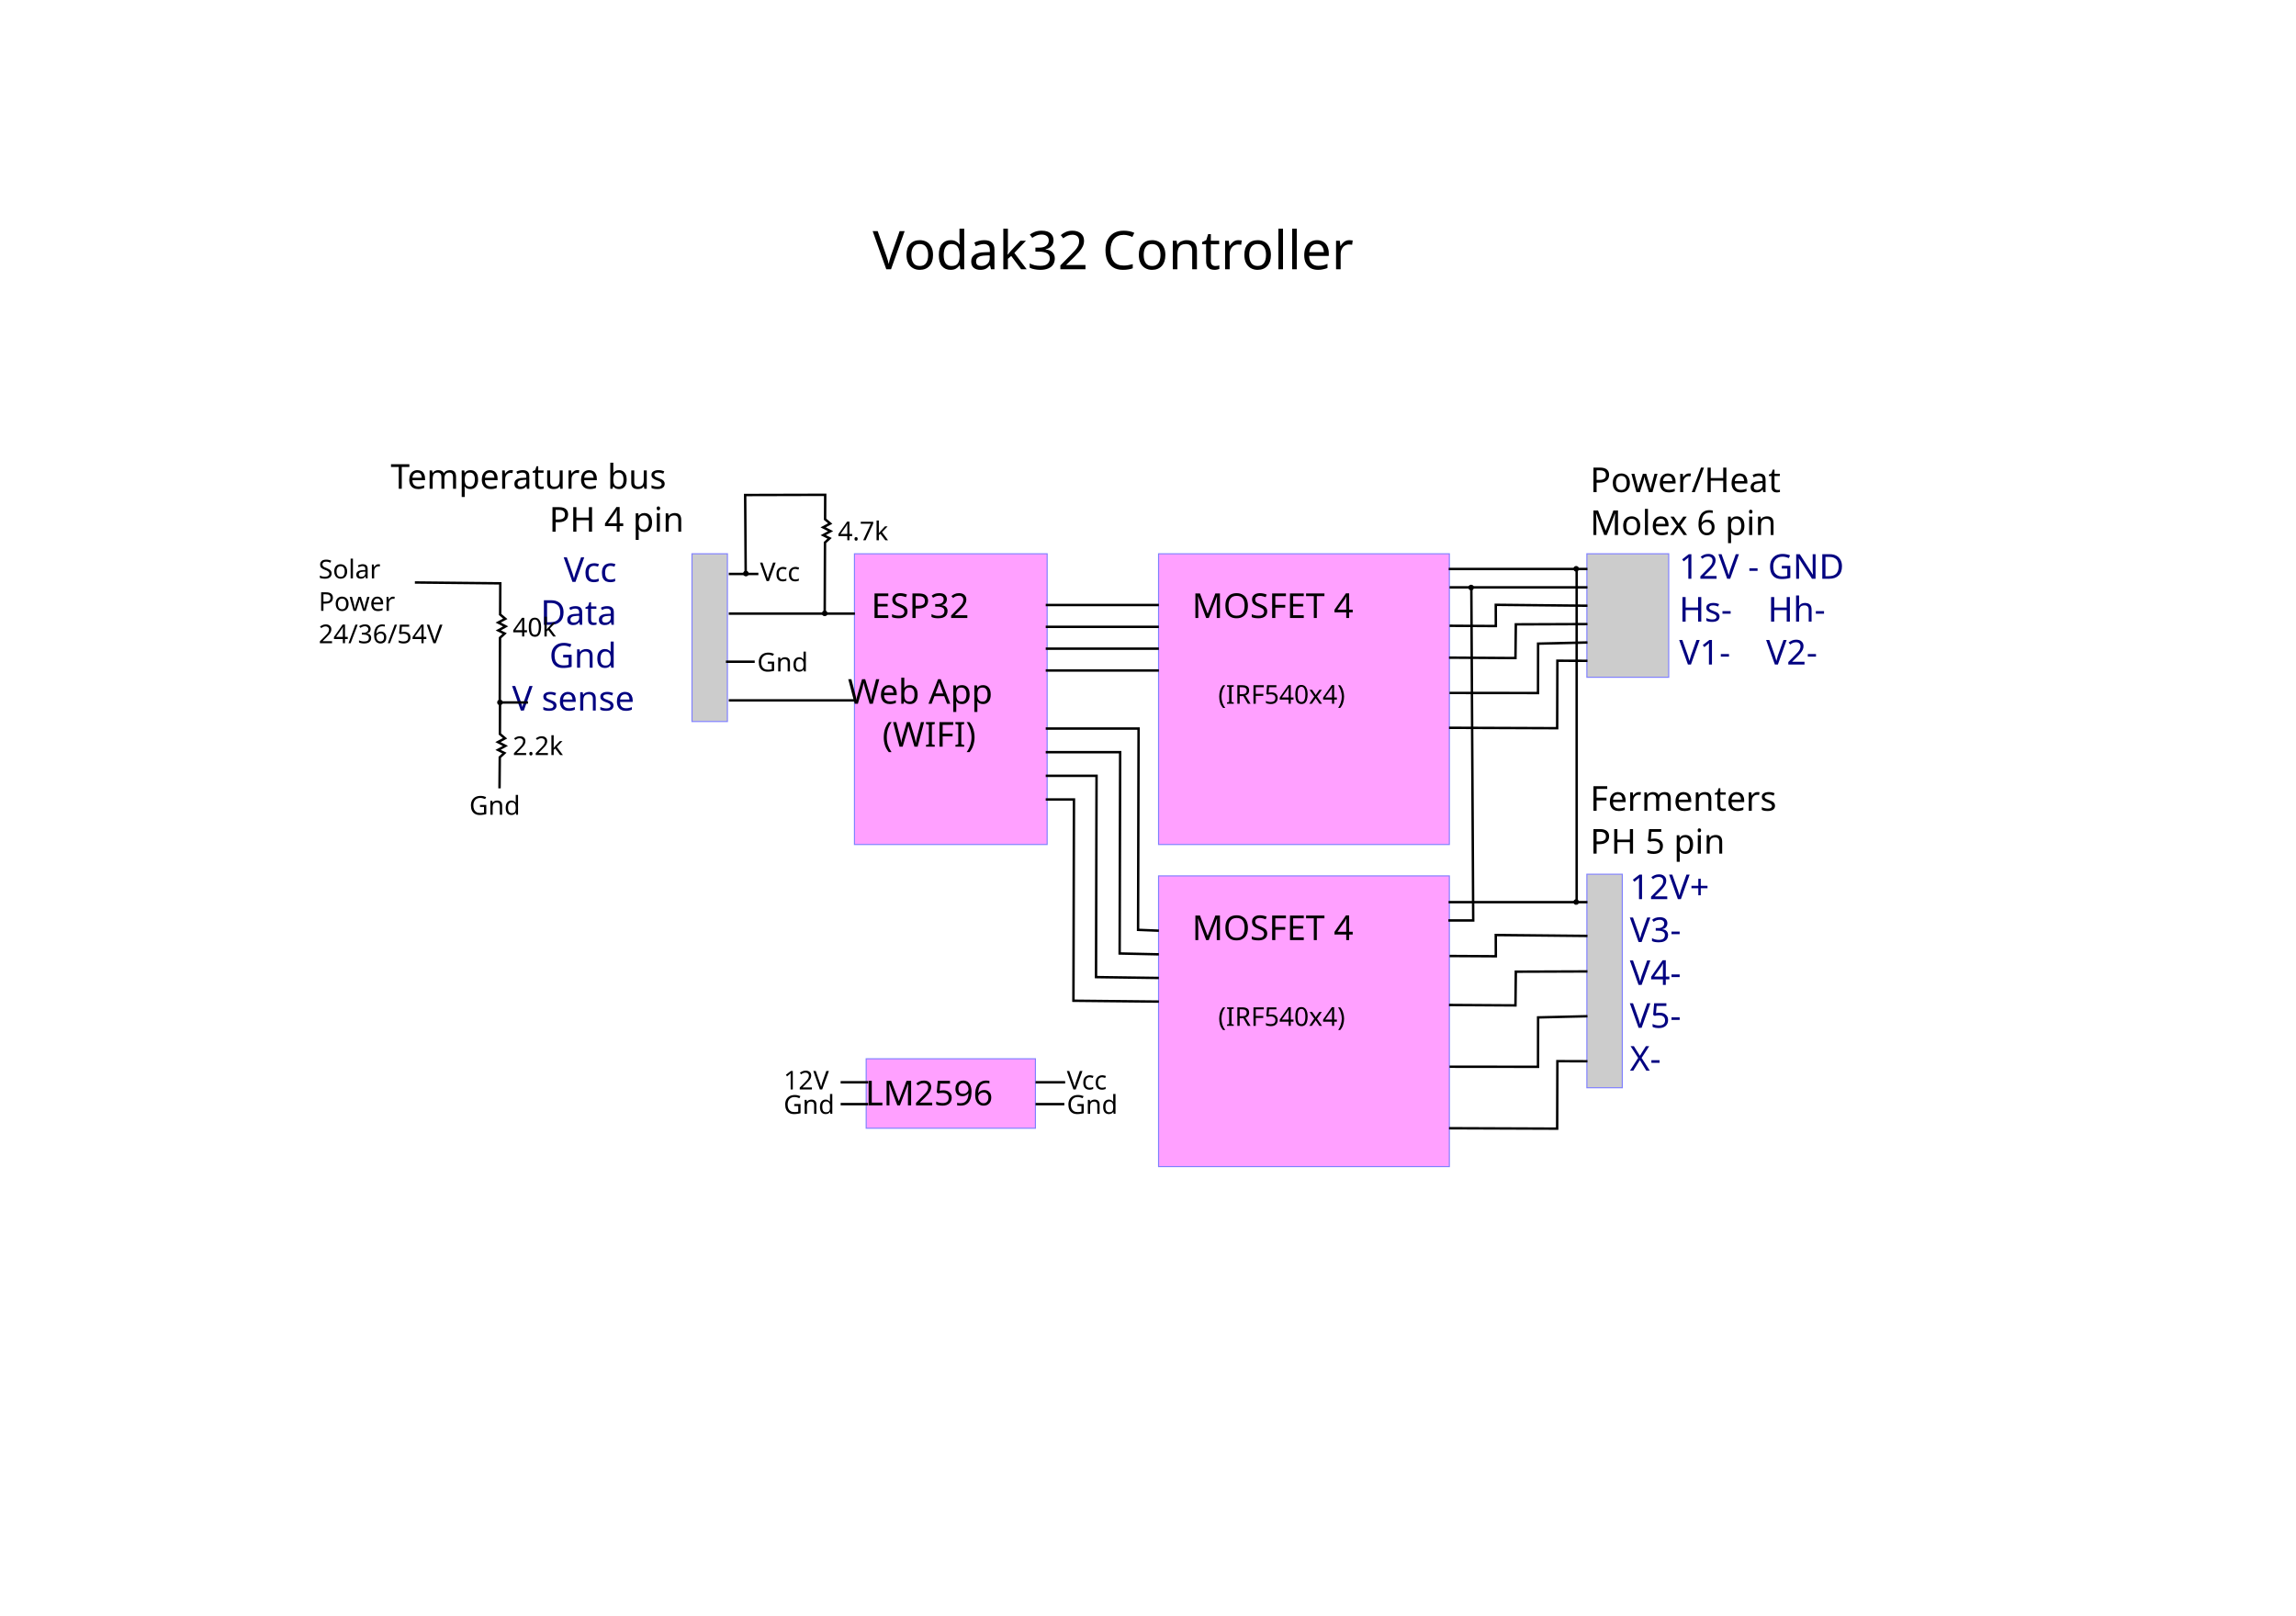
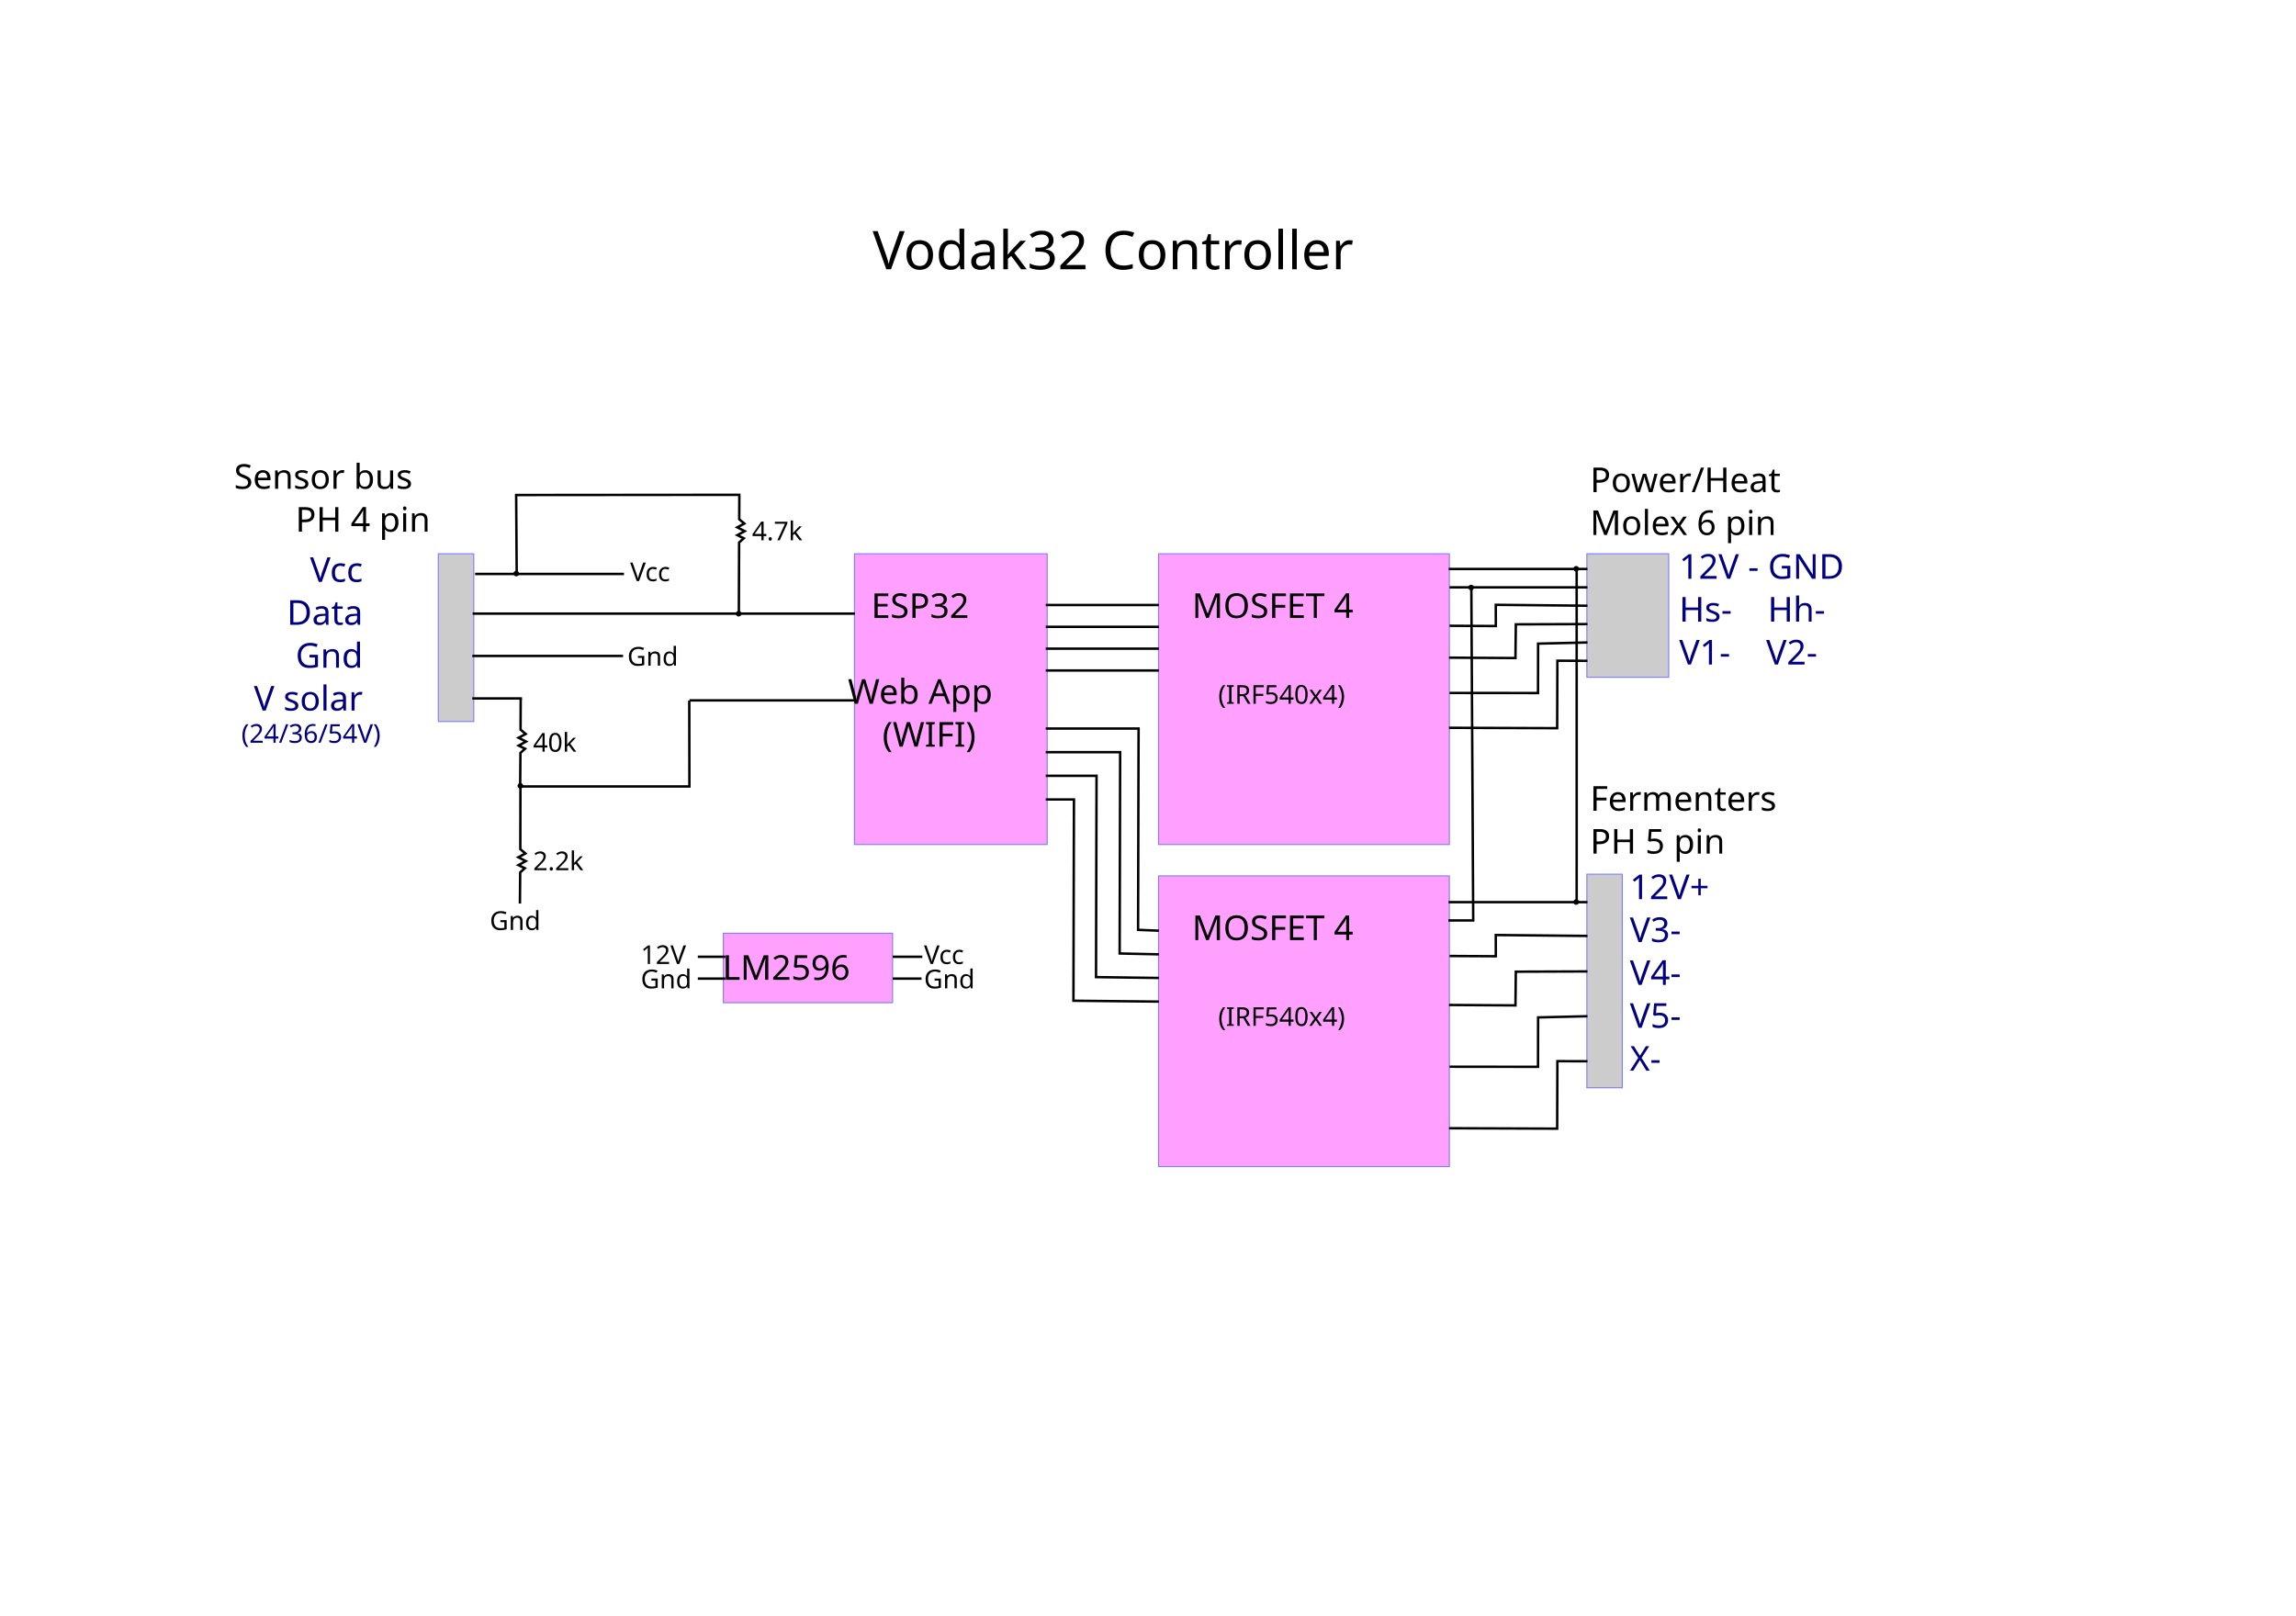
<svg xmlns="http://www.w3.org/2000/svg" width="250mm" height="176mm" viewBox="0 0 250 176" version="1.1" id="svg1">
  <defs id="defs1" />
  <g id="layer1">
    <text xml:space="preserve" style="font-size:5.813px;line-height:1.25;font-family:sans-serif;letter-spacing:0px;word-spacing:0px;stroke-width:0.311" x="124.977" y="29.327" id="text29">
      <tspan id="tspan29" style="font-size:5.813px;text-align:center;text-anchor:middle;stroke-width:0.311" x="124.977" y="29.327">Vodak32 Controller</tspan>
    </text>
    <rect style="font-variation-settings:normal;opacity:0.5;vector-effect:none;fill:#ff42ff;fill-opacity:1;stroke:#0000ff;stroke-width:0.118;stroke-linecap:butt;stroke-linejoin:miter;stroke-miterlimit:4;stroke-dasharray:none;stroke-dashoffset:0;stroke-opacity:1;-inkscape-stroke:none" id="rect72" width="20.98" height="31.661" x="93.039" y="60.314" />
    <text xml:space="preserve" style="font-size:3.737px;line-height:1.25;font-family:sans-serif;letter-spacing:0px;word-spacing:0px;stroke-width:0.311" x="103.599" y="67.305" id="text73">
      <tspan style="font-size:3.737px;text-align:center;text-anchor:middle;stroke-width:0.311" x="103.599" y="67.305" id="tspan74">ESP32</tspan>
      <tspan style="font-size:3.737px;text-align:center;text-anchor:middle;stroke-width:0.311" x="103.599" y="71.976" id="tspan161" />
      <tspan style="font-size:3.737px;text-align:center;text-anchor:middle;stroke-width:0.311" x="103.599" y="76.647" id="tspan162">Web App</tspan>
      <tspan style="font-size:3.737px;text-align:center;text-anchor:middle;stroke-width:0.311" x="103.599" y="81.318" id="tspan163">(WIFI)</tspan>
    </text>
-     <rect style="font-variation-settings:normal;opacity:0.5;vector-effect:none;fill:#ff42ff;fill-opacity:1;stroke:#0000ff;stroke-width:0.118;stroke-linecap:butt;stroke-linejoin:miter;stroke-miterlimit:4;stroke-dasharray:none;stroke-dashoffset:0;stroke-opacity:1;-inkscape-stroke:none;stop-color:#000000" id="rect88" width="18.426" height="7.562" x="94.316" y="115.313" />
+     <rect style="font-variation-settings:normal;opacity:0.5;vector-effect:none;fill:#ff42ff;fill-opacity:1;stroke:#0000ff;stroke-width:0.118;stroke-linecap:butt;stroke-linejoin:miter;stroke-miterlimit:4;stroke-dasharray:none;stroke-dashoffset:0;stroke-opacity:1;-inkscape-stroke:none;stop-color:#000000" id="rect88" width="18.426" height="7.562" x="78.763" y="101.643" />
    <text xml:space="preserve" style="font-size:3.737px;line-height:1.25;font-family:sans-serif;text-align:start;letter-spacing:0px;word-spacing:0px;text-anchor:start;stroke-width:0.311" x="173.143" y="53.595" id="text89">
      <tspan style="font-size:3.737px;text-align:start;text-anchor:start;stroke-width:0.311" x="173.143" y="53.595" id="tspan89">Power/Heat</tspan>
      <tspan style="font-size:3.737px;text-align:start;text-anchor:start;stroke-width:0.311" x="173.143" y="58.266" id="tspan113">Molex 6 pin</tspan>
    </text>
    <rect style="font-variation-settings:normal;opacity:0.5;vector-effect:none;fill:#ff42ff;fill-opacity:1;stroke:#0000ff;stroke-width:0.117;stroke-linecap:butt;stroke-linejoin:miter;stroke-miterlimit:4;stroke-dasharray:none;stroke-dashoffset:0;stroke-opacity:1;-inkscape-stroke:none" id="rect91" width="31.662" height="31.662" x="126.151" y="60.314" />
    <text xml:space="preserve" style="font-size:3.737px;line-height:1.25;font-family:sans-serif;letter-spacing:0px;word-spacing:0px;stroke-width:0.311" x="141.986" y="67.305" id="text91">
      <tspan style="font-size:3.737px;text-align:center;text-anchor:middle;stroke-width:0.311" x="141.986" y="67.305" id="tspan91">MOSFET 4</tspan>
      <tspan style="font-size:3.737px;text-align:center;text-anchor:middle;stroke-width:0.311" x="141.986" y="71.976" id="tspan157" />
      <tspan style="font-size:2.822px;text-align:center;text-anchor:middle;stroke-width:0.311" x="141.986" y="76.647" id="tspan158">(IRF540x4)</tspan>
    </text>
    <rect style="font-variation-settings:normal;opacity:0.5;vector-effect:none;fill:#ff42ff;fill-opacity:1;stroke:#0000ff;stroke-width:0.117;stroke-linecap:butt;stroke-linejoin:miter;stroke-miterlimit:4;stroke-dasharray:none;stroke-dashoffset:0;stroke-opacity:1;-inkscape-stroke:none" id="rect92" width="31.662" height="31.662" x="126.151" y="95.393" />
    <text xml:space="preserve" style="font-size:3.737px;line-height:1.25;font-family:sans-serif;letter-spacing:0px;word-spacing:0px;stroke-width:0.311" x="141.986" y="102.384" id="text92">
      <tspan style="font-size:3.737px;text-align:center;text-anchor:middle;stroke-width:0.311" x="141.986" y="102.384" id="tspan92">MOSFET 4</tspan>
      <tspan style="font-size:3.737px;text-align:center;text-anchor:middle;stroke-width:0.311" x="141.986" y="107.056" id="tspan159" />
      <tspan style="font-size:2.822px;text-align:center;text-anchor:middle;stroke-width:0.311" x="141.986" y="111.727" id="tspan160">(IRF540x4)</tspan>
    </text>
-     <text xml:space="preserve" style="font-size:3.737px;line-height:1.25;font-family:sans-serif;letter-spacing:0px;word-spacing:0px;stroke-width:0.311" x="103.599" y="120.384" id="text93">
-       <tspan style="font-size:3.737px;text-align:center;text-anchor:middle;stroke-width:0.311" x="103.599" y="120.384" id="tspan93">LM2596</tspan>
+     <text xml:space="preserve" style="font-size:3.737px;line-height:1.25;font-family:sans-serif;letter-spacing:0px;word-spacing:0px;stroke-width:0.311" x="88.046" y="106.714" id="text93">
+       <tspan style="font-size:3.737px;text-align:center;text-anchor:middle;stroke-width:0.311" x="88.046" y="106.714" id="tspan93">LM2596</tspan>
    </text>
-     <rect style="font-variation-settings:normal;opacity:0.5;vector-effect:none;fill:#999999;fill-opacity:1;stroke:#0000ff;stroke-width:0.118;stroke-linecap:butt;stroke-linejoin:miter;stroke-miterlimit:4;stroke-dasharray:none;stroke-dashoffset:0;stroke-opacity:1;-inkscape-stroke:none;stop-color:#000000" id="rect93" width="18.267" height="3.857" x="-78.581" y="75.347" transform="rotate(-90)" />
+     <rect style="font-variation-settings:normal;opacity:0.5;vector-effect:none;fill:#999999;fill-opacity:1;stroke:#0000ff;stroke-width:0.118;stroke-linecap:butt;stroke-linejoin:miter;stroke-miterlimit:4;stroke-dasharray:none;stroke-dashoffset:0;stroke-opacity:1;-inkscape-stroke:none;stop-color:#000000" id="rect93" width="18.267" height="3.857" x="-78.581" y="47.726" transform="rotate(-90)" />
    <rect style="font-variation-settings:normal;opacity:0.5;vector-effect:none;fill:#999999;fill-opacity:1;stroke:#0000ff;stroke-width:0.118;stroke-linecap:butt;stroke-linejoin:miter;stroke-miterlimit:4;stroke-dasharray:none;stroke-dashoffset:0;stroke-opacity:1;-inkscape-stroke:none;stop-color:#000000" id="rect94" width="13.444" height="8.909" x="-73.758" y="172.787" transform="rotate(-90)" />
    <rect style="font-variation-settings:normal;opacity:0.5;vector-effect:none;fill:#999999;fill-opacity:1;stroke:#0000ff;stroke-width:0.118;stroke-linecap:butt;stroke-linejoin:miter;stroke-miterlimit:4;stroke-dasharray:none;stroke-dashoffset:0;stroke-opacity:1;-inkscape-stroke:none;stop-color:#000000" id="rect95" width="23.255" height="3.857" x="-118.465" y="172.787" transform="rotate(-90)" />
    <text xml:space="preserve" style="font-size:3.737px;line-height:1.25;font-family:sans-serif;text-align:start;letter-spacing:0px;word-spacing:0px;text-anchor:start;stroke-width:0.311" x="173.143" y="88.296" id="text95">
      <tspan style="font-size:3.737px;text-align:start;text-anchor:start;stroke-width:0.311" x="173.143" y="88.296" id="tspan95">Fermenters</tspan>
      <tspan style="font-size:3.737px;text-align:start;text-anchor:start;stroke-width:0.311" x="173.143" y="92.968" id="tspan114">PH 5 pin</tspan>
    </text>
-     <text xml:space="preserve" style="font-size:3.737px;line-height:1.25;font-family:sans-serif;text-align:end;letter-spacing:0px;word-spacing:0px;text-anchor:end;stroke-width:0.311" x="79.339" y="53.235" id="text96">
-       <tspan style="font-size:3.737px;text-align:end;text-anchor:end;stroke-width:0.311" x="79.339" y="53.235" id="tspan96">Temperature bus</tspan>
-       <tspan style="font-size:3.737px;text-align:end;text-anchor:end;stroke-width:0.311" x="79.339" y="57.906" id="tspan98">PH 4 pin</tspan>
+     <text xml:space="preserve" style="font-size:3.737px;line-height:1.25;font-family:sans-serif;text-align:end;letter-spacing:0px;word-spacing:0px;text-anchor:end;stroke-width:0.311" x="51.718" y="53.235" id="text96">
+       <tspan style="font-size:3.737px;text-align:end;text-anchor:end;stroke-width:0.311" x="51.718" y="53.235" id="tspan96">Sensor bus</tspan>
+       <tspan style="font-size:3.737px;text-align:end;text-anchor:end;stroke-width:0.311" x="51.718" y="57.906" id="tspan98">PH 4 pin</tspan>
    </text>
-     <text xml:space="preserve" style="font-size:3.737px;line-height:1.25;font-family:sans-serif;text-align:end;letter-spacing:0px;word-spacing:0px;text-anchor:end;fill:#000080;stroke-width:0.311" x="73.935" y="63.374" id="text97">
-       <tspan style="font-size:3.737px;text-align:end;text-anchor:end;fill:#000080;stroke-width:0.311" x="73.935" y="63.374" id="tspan97">Vcc</tspan>
-       <tspan style="font-size:3.737px;text-align:end;text-anchor:end;fill:#000080;stroke-width:0.311" x="73.935" y="68.045" id="tspan99">Data</tspan>
-       <tspan style="font-size:3.737px;text-align:end;text-anchor:end;fill:#000080;stroke-width:0.311" x="73.935" y="72.716" id="tspan100">Gnd</tspan>
-       <tspan style="font-size:3.737px;text-align:end;text-anchor:end;fill:#000080;stroke-width:0.311" x="73.935" y="77.387" id="tspan101">V sense</tspan>
+     <text xml:space="preserve" style="font-size:3.737px;line-height:0;font-family:sans-serif;text-align:end;letter-spacing:0px;word-spacing:0px;text-anchor:end;fill:#000080;stroke-width:0.311" x="46.314" y="63.374" id="text97">
+       <tspan style="font-size:3.737px;line-height:1.25;text-align:end;text-anchor:end;fill:#000080;stroke-width:0.311" x="46.314" y="63.374" id="tspan97">Vcc</tspan>
+       <tspan style="font-size:3.737px;line-height:1.25;text-align:end;text-anchor:end;fill:#000080;stroke-width:0.311" x="46.314" y="68.045" id="tspan99">Data</tspan>
+       <tspan style="font-size:3.737px;line-height:1.25;text-align:end;text-anchor:end;fill:#000080;stroke-width:0.311" x="46.314" y="72.716" id="tspan100">Gnd</tspan>
+       <tspan style="font-size:3.737px;line-height:1.25;text-align:end;text-anchor:end;fill:#000080;stroke-width:0.311" x="46.314" y="77.387" id="tspan101">V solar</tspan>
+       <tspan style="font-size:2.822px;line-height:1;text-align:end;text-anchor:end;fill:#000080;stroke-width:0.311" x="46.314" y="80.896" id="tspan4">(24/36/54V)</tspan>
    </text>
    <text xml:space="preserve" style="font-size:3.737px;line-height:1.25;font-family:sans-serif;text-align:start;letter-spacing:0px;word-spacing:0px;text-anchor:start;fill:#000080;stroke-width:0.311" x="177.463" y="97.925" id="text102">
      <tspan style="font-size:3.737px;text-align:start;text-anchor:start;fill:#000080;stroke-width:0.311" x="177.463" y="97.925" id="tspan102">12V+</tspan>
      <tspan style="font-size:3.737px;text-align:start;text-anchor:start;fill:#000080;stroke-width:0.311" x="177.463" y="102.596" id="tspan103">V3-</tspan>
      <tspan style="font-size:3.737px;text-align:start;text-anchor:start;fill:#000080;stroke-width:0.311" x="177.463" y="107.267" id="tspan104">V4-</tspan>
      <tspan style="font-size:3.737px;text-align:start;text-anchor:start;fill:#000080;stroke-width:0.311" x="177.463" y="111.938" id="tspan105">V5-</tspan>
      <tspan style="font-size:3.737px;text-align:start;text-anchor:start;fill:#000080;stroke-width:0.311" x="177.463" y="116.609" id="tspan106">X-</tspan>
    </text>
    <text xml:space="preserve" style="font-size:3.737px;line-height:1.25;font-family:sans-serif;text-align:start;letter-spacing:0px;word-spacing:0px;text-anchor:start;fill:#000080;stroke-width:0.311" x="182.835" y="63.029" id="text111">
      <tspan style="font-size:3.737px;text-align:start;text-anchor:start;fill:#000080;stroke-width:0.311" x="182.835" y="63.029" id="tspan107">12V - GND</tspan>
      <tspan style="font-size:3.737px;text-align:start;text-anchor:start;fill:#000080;stroke-width:0.311" x="182.835" y="67.7" id="tspan108">Hs-    Hh-</tspan>
      <tspan style="font-size:3.737px;text-align:start;text-anchor:start;fill:#000080;stroke-width:0.311" x="182.835" y="72.371" id="tspan109">V1-    V2-</tspan>
      <tspan style="font-size:3.737px;text-align:start;text-anchor:start;fill:#000080;stroke-width:0.311" x="182.835" y="77.042" id="tspan111" />
    </text>
    <path style="fill:none;stroke:#000000;stroke-width:0.265px;stroke-linecap:butt;stroke-linejoin:miter;stroke-opacity:1" d="m 113.865,65.892 h 12.315" id="path114" />
    <path style="fill:none;stroke:#000000;stroke-width:0.265px;stroke-linecap:butt;stroke-linejoin:miter;stroke-opacity:1" d="m 113.865,68.269 h 12.315" id="path115" />
    <path style="fill:none;stroke:#000000;stroke-width:0.265px;stroke-linecap:butt;stroke-linejoin:miter;stroke-opacity:1" d="m 113.865,70.646 h 12.315" id="path116" />
    <path style="fill:none;stroke:#000000;stroke-width:0.265px;stroke-linecap:butt;stroke-linejoin:miter;stroke-opacity:1" d="m 113.865,73.024 h 12.315" id="path117" />
    <path style="fill:none;stroke:#000000;stroke-width:0.265px;stroke-linecap:butt;stroke-linejoin:miter;stroke-opacity:1" d="m 113.865,79.348 h 10.11 l -0.056,21.922 2.261,0.093" id="path118" />
    <path style="fill:none;stroke:#000000;stroke-width:0.265px;stroke-linecap:butt;stroke-linejoin:miter;stroke-opacity:1" d="m 113.865,81.922 h 8.104 l -0.056,21.922 4.267,0.093" id="path121" />
    <path style="fill:none;stroke:#000000;stroke-width:0.265px;stroke-linecap:butt;stroke-linejoin:miter;stroke-opacity:1" d="m 113.865,84.495 h 5.532 l -0.056,21.922 6.839,0.093" id="path122" />
    <path style="fill:none;stroke:#000000;stroke-width:0.265px;stroke-linecap:butt;stroke-linejoin:miter;stroke-opacity:1" d="m 113.865,87.069 h 3.072 l -0.056,21.922 9.299,0.093" id="path123" />
-     <path style="fill:none;stroke:#000000;stroke-width:0.265px;stroke-linecap:butt;stroke-linejoin:miter;stroke-opacity:1" d="m 91.533,117.873 h 2.997" id="path124" />
-     <path style="fill:none;stroke:#000000;stroke-width:0.265px;stroke-linecap:butt;stroke-linejoin:miter;stroke-opacity:1" d="m 91.533,120.251 h 2.997" id="path125" />
-     <path style="fill:none;stroke:#000000;stroke-width:0.265px;stroke-linecap:butt;stroke-linejoin:miter;stroke-opacity:1" d="m 112.758,117.873 h 3.222" id="path126" />
-     <path style="fill:none;stroke:#000000;stroke-width:0.265px;stroke-linecap:butt;stroke-linejoin:miter;stroke-opacity:1" d="m 112.758,120.251 h 3.134" id="path127" />
+     <path style="fill:none;stroke:#000000;stroke-width:0.265px;stroke-linecap:butt;stroke-linejoin:miter;stroke-opacity:1" d="m 75.981,104.203 h 2.997" id="path124" />
+     <path style="fill:none;stroke:#000000;stroke-width:0.265px;stroke-linecap:butt;stroke-linejoin:miter;stroke-opacity:1" d="m 75.981,106.581 h 2.997" id="path125" />
+     <path style="fill:none;stroke:#000000;stroke-width:0.265px;stroke-linecap:butt;stroke-linejoin:miter;stroke-opacity:1" d="m 97.206,104.203 h 3.222" id="path126" />
+     <path style="fill:none;stroke:#000000;stroke-width:0.265px;stroke-linecap:butt;stroke-linejoin:miter;stroke-opacity:1" d="M 97.206,106.581 H 100.34" id="path127" />
    <path style="fill:none;stroke:#000000;stroke-width:0.265px;stroke-linecap:butt;stroke-linejoin:miter;stroke-opacity:1" d="m 157.731,98.254 h 15.116" id="path128" />
    <path style="fill:none;stroke:#000000;stroke-width:0.265px;stroke-linecap:butt;stroke-linejoin:miter;stroke-opacity:1" d="m 157.745,61.969 h 15.102" id="path134" />
    <path style="fill:none;stroke:#000000;stroke-width:0.265px;stroke-linecap:butt;stroke-linejoin:miter;stroke-opacity:1" d="m 157.835,63.969 h 15.012" id="path135" />
    <path style="fill:none;stroke:#000000;stroke-width:0.265px;stroke-linecap:butt;stroke-linejoin:miter;stroke-opacity:1" d="m 157.836,68.154 5.038,0.029 -0.006,-2.312 9.98,0.099" id="path136" />
    <path style="fill:none;stroke:#000000;stroke-width:0.265px;stroke-linecap:butt;stroke-linejoin:miter;stroke-opacity:1" d="m 157.777,71.624 7.233,0.046 0.041,-3.672 7.796,-0.028" id="path137" />
    <path style="fill:none;stroke:#000000;stroke-width:0.265px;stroke-linecap:butt;stroke-linejoin:miter;stroke-opacity:1" d="m 157.833,75.469 9.634,0.01 0.009,-5.38 5.372,-0.129" id="path138" />
    <path style="fill:none;stroke:#000000;stroke-width:0.265px;stroke-linecap:butt;stroke-linejoin:miter;stroke-opacity:1" d="m 157.778,79.264 11.774,0.044 0.025,-7.348 3.27,0.011" id="path139" />
    <path style="fill:none;stroke:#000000;stroke-width:0.265px;stroke-linecap:butt;stroke-linejoin:miter;stroke-opacity:1" d="m 157.836,104.118 5.038,0.029 -0.006,-2.312 9.98,0.099" id="path140" />
    <path style="fill:none;stroke:#000000;stroke-width:0.265px;stroke-linecap:butt;stroke-linejoin:miter;stroke-opacity:1" d="m 157.777,109.453 7.233,0.046 0.041,-3.672 7.796,-0.028" id="path141" />
    <path style="fill:none;stroke:#000000;stroke-width:0.265px;stroke-linecap:butt;stroke-linejoin:miter;stroke-opacity:1" d="m 157.833,116.177 9.634,0.01 0.009,-5.38 5.372,-0.129" id="path142" />
    <path style="fill:none;stroke:#000000;stroke-width:0.265px;stroke-linecap:butt;stroke-linejoin:miter;stroke-opacity:1" d="m 157.778,122.877 11.774,0.044 0.025,-7.348 3.27,0.011" id="path143" />
    <path style="fill:none;stroke:#000000;stroke-width:0.265px;stroke-linecap:butt;stroke-linejoin:miter;stroke-opacity:1" d="M 171.675,61.91 V 98.343" id="path144" />
    <path style="fill:none;stroke:#000000;stroke-width:0.265px;stroke-linecap:butt;stroke-linejoin:miter;stroke-opacity:1" d="m 160.208,64.096 0.203,36.151 h -2.706" id="path145" />
    <path style="font-variation-settings:normal;opacity:1;vector-effect:none;fill:#000000;fill-opacity:1;stroke:none;stroke-width:0.118;stroke-linecap:butt;stroke-linejoin:miter;stroke-miterlimit:4;stroke-dasharray:none;stroke-dashoffset:0;stroke-opacity:1;-inkscape-stroke:none" id="path146" d="m 160.178,64.295 a 0.307,0.307 0 0 1 -0.3,-0.31 0.307,0.307 0 0 1 0.307,-0.303 0.307,0.307 0 0 1 0.307,0.303 0.307,0.307 0 0 1 -0.3,0.311 l -0.007,-0.307 z" />
    <path style="font-variation-settings:normal;opacity:1;vector-effect:none;fill:#000000;fill-opacity:1;stroke:none;stroke-width:0.118;stroke-linecap:butt;stroke-linejoin:miter;stroke-miterlimit:4;stroke-dasharray:none;stroke-dashoffset:0;stroke-opacity:1;-inkscape-stroke:none" id="path147" d="m 171.616,62.255 a 0.307,0.307 0 0 1 -0.3,-0.31 0.307,0.307 0 0 1 0.307,-0.303 0.307,0.307 0 0 1 0.307,0.303 0.307,0.307 0 0 1 -0.3,0.311 l -0.007,-0.307 z" />
    <path style="font-variation-settings:normal;opacity:1;vector-effect:none;fill:#000000;fill-opacity:1;stroke:none;stroke-width:0.118;stroke-linecap:butt;stroke-linejoin:miter;stroke-miterlimit:4;stroke-dasharray:none;stroke-dashoffset:0;stroke-opacity:1;-inkscape-stroke:none" id="path148" d="m 171.616,98.548 a 0.307,0.307 0 0 1 -0.3,-0.31 0.307,0.307 0 0 1 0.307,-0.303 0.307,0.307 0 0 1 0.307,0.303 0.307,0.307 0 0 1 -0.3,0.311 l -0.007,-0.307 z" />
-     <text xml:space="preserve" style="font-size:2.822px;line-height:1.25;font-family:sans-serif;text-align:start;letter-spacing:0px;word-spacing:0px;text-anchor:start;stroke-width:0.311" x="116.16" y="118.655" id="text150">
-       <tspan style="font-size:2.822px;text-align:start;text-anchor:start;stroke-width:0.311" x="116.16" y="118.655" id="tspan150">Vcc</tspan>
+     <text xml:space="preserve" style="font-size:2.822px;line-height:1.25;font-family:sans-serif;text-align:start;letter-spacing:0px;word-spacing:0px;text-anchor:start;stroke-width:0.311" x="100.608" y="104.985" id="text150">
+       <tspan style="font-size:2.822px;text-align:start;text-anchor:start;stroke-width:0.311" x="100.608" y="104.985" id="tspan150">Vcc</tspan>
    </text>
-     <text xml:space="preserve" style="font-size:2.822px;line-height:1.25;font-family:sans-serif;text-align:start;letter-spacing:0px;word-spacing:0px;text-anchor:start;stroke-width:0.311" x="116.16" y="121.307" id="text151">
-       <tspan style="font-size:2.822px;text-align:start;text-anchor:start;stroke-width:0.311" x="116.16" y="121.307" id="tspan151">Gnd</tspan>
+     <text xml:space="preserve" style="font-size:2.822px;line-height:1.25;font-family:sans-serif;text-align:start;letter-spacing:0px;word-spacing:0px;text-anchor:start;stroke-width:0.311" x="100.608" y="107.638" id="text151">
+       <tspan style="font-size:2.822px;text-align:start;text-anchor:start;stroke-width:0.311" x="100.608" y="107.638" id="tspan151">Gnd</tspan>
    </text>
-     <text xml:space="preserve" style="font-size:2.822px;line-height:1.25;font-family:sans-serif;text-align:start;letter-spacing:0px;word-spacing:0px;text-anchor:start;stroke-width:0.311" x="85.324" y="118.655" id="text152">
-       <tspan style="font-size:2.822px;text-align:start;text-anchor:start;stroke-width:0.311" x="85.324" y="118.655" id="tspan152">12V</tspan>
+     <text xml:space="preserve" style="font-size:2.822px;line-height:1.25;font-family:sans-serif;text-align:start;letter-spacing:0px;word-spacing:0px;text-anchor:start;stroke-width:0.311" x="69.771" y="104.985" id="text152">
+       <tspan style="font-size:2.822px;text-align:start;text-anchor:start;stroke-width:0.311" x="69.771" y="104.985" id="tspan152">12V</tspan>
    </text>
-     <text xml:space="preserve" style="font-size:2.822px;line-height:1.25;font-family:sans-serif;text-align:start;letter-spacing:0px;word-spacing:0px;text-anchor:start;stroke-width:0.311" x="85.324" y="121.307" id="text153">
-       <tspan style="font-size:2.822px;text-align:start;text-anchor:start;stroke-width:0.311" x="85.324" y="121.307" id="tspan153">Gnd</tspan>
+     <text xml:space="preserve" style="font-size:2.822px;line-height:1.25;font-family:sans-serif;text-align:start;letter-spacing:0px;word-spacing:0px;text-anchor:start;stroke-width:0.311" x="69.771" y="107.638" id="text153">
+       <tspan style="font-size:2.822px;text-align:start;text-anchor:start;stroke-width:0.311" x="69.771" y="107.638" id="tspan153">Gnd</tspan>
    </text>
-     <path style="fill:none;stroke:#000000;stroke-width:0.265px;stroke-linecap:butt;stroke-linejoin:miter;stroke-opacity:1" d="m 79.353,62.509 h 3.222" id="path153" />
-     <text xml:space="preserve" style="font-size:2.822px;line-height:1.25;font-family:sans-serif;text-align:start;letter-spacing:0px;word-spacing:0px;text-anchor:start;stroke-width:0.311" x="82.755" y="63.291" id="text154">
-       <tspan style="font-size:2.822px;text-align:start;text-anchor:start;stroke-width:0.311" x="82.755" y="63.291" id="tspan154">Vcc</tspan>
+     <path style="fill:none;stroke:#000000;stroke-width:0.265px;stroke-linecap:butt;stroke-linejoin:miter;stroke-opacity:1" d="m 51.732,62.509 16.208,0" id="path153" />
+     <text xml:space="preserve" style="font-size:2.822px;line-height:1.25;font-family:sans-serif;text-align:start;letter-spacing:0px;word-spacing:0px;text-anchor:start;stroke-width:0.311" x="68.614" y="63.291" id="text154">
+       <tspan style="font-size:2.822px;text-align:start;text-anchor:start;stroke-width:0.311" x="68.614" y="63.291" id="tspan154">Vcc</tspan>
    </text>
-     <path style="fill:none;stroke:#000000;stroke-width:0.265px;stroke-linecap:butt;stroke-linejoin:miter;stroke-opacity:1" d="m 79.044,72.069 h 3.134" id="path154" />
-     <text xml:space="preserve" style="font-size:2.822px;line-height:1.25;font-family:sans-serif;text-align:start;letter-spacing:0px;word-spacing:0px;text-anchor:start;stroke-width:0.311" x="82.446" y="73.126" id="text155">
-       <tspan style="font-size:2.822px;text-align:start;text-anchor:start;stroke-width:0.311" x="82.446" y="73.126" id="tspan155">Gnd</tspan>
+     <path style="fill:none;stroke:#000000;stroke-width:0.265px;stroke-linecap:butt;stroke-linejoin:miter;stroke-opacity:1" d="m 51.423,71.44 16.421,0" id="path154" />
+     <text xml:space="preserve" style="font-size:2.822px;line-height:1.25;font-family:sans-serif;text-align:start;letter-spacing:0px;word-spacing:0px;text-anchor:start;stroke-width:0.311" x="68.304" y="72.496" id="text155">
+       <tspan style="font-size:2.822px;text-align:start;text-anchor:start;stroke-width:0.311" x="68.304" y="72.496" id="tspan155">Gnd</tspan>
    </text>
-     <path style="fill:none;stroke:#000000;stroke-width:0.265px;stroke-linecap:butt;stroke-linejoin:miter;stroke-opacity:1" d="M 79.353,66.829 H 93.085" id="path155" />
-     <path style="fill:none;stroke:#000000;stroke-width:0.265px;stroke-linecap:butt;stroke-linejoin:miter;stroke-opacity:1" d="M 79.353,76.279 H 92.999" id="path156" />
-     <path style="fill:none;stroke:#000000;stroke-width:0.265px;stroke-linecap:butt;stroke-linejoin:miter;stroke-opacity:1" d="m 57.489,76.507 h -3.072 l 0.029,-7.049 0.505,-0.46 -0.695,-0.34 0.798,-0.438 -0.81,-0.416 0.773,-0.41 -0.558,-0.469 0.015,-3.394 -9.299,-0.093" id="path163" />
-     <text xml:space="preserve" style="font-size:2.822px;line-height:1.25;font-family:sans-serif;text-align:start;letter-spacing:0px;word-spacing:0px;text-anchor:start;stroke-width:0.311" x="51.104" y="88.732" id="text164">
-       <tspan style="font-size:2.822px;text-align:start;text-anchor:start;stroke-width:0.311" x="51.104" y="88.732" id="tspan164">Gnd</tspan>
+     <path style="fill:none;stroke:#000000;stroke-width:0.265px;stroke-linecap:butt;stroke-linejoin:miter;stroke-opacity:1" d="m 51.465,66.829 41.62,0" id="path155" />
+     <path style="fill:none;stroke:#000000;stroke-width:0.265px;stroke-linecap:butt;stroke-linejoin:miter;stroke-opacity:1" d="m 75.069,76.279 17.931,0" id="path156" />
+     <path style="fill:none;stroke:#000000;stroke-width:0.265px;stroke-linecap:butt;stroke-linejoin:miter;stroke-opacity:1" d="m 75.052,76.303 0.014,9.351 -18.427,0 0.029,-3.651 0.505,-0.46 -0.695,-0.34 0.798,-0.438 -0.81,-0.416 0.773,-0.41 -0.558,-0.469 0.015,-3.394" id="path163" />
+     <text xml:space="preserve" style="font-size:2.822px;line-height:1.25;font-family:sans-serif;text-align:start;letter-spacing:0px;word-spacing:0px;text-anchor:start;stroke-width:0.311" x="53.326" y="101.277" id="text164">
+       <tspan style="font-size:2.822px;text-align:start;text-anchor:start;stroke-width:0.311" x="53.326" y="101.277" id="tspan164">Gnd</tspan>
    </text>
-     <text xml:space="preserve" style="font-size:2.822px;line-height:1.25;font-family:sans-serif;text-align:start;letter-spacing:0px;word-spacing:0px;text-anchor:start;stroke-width:0.311" x="34.689" y="62.997" id="text165">
-       <tspan style="font-size:2.822px;text-align:start;text-anchor:start;stroke-width:0.311" x="34.689" y="62.997" id="tspan166">Solar</tspan>
-       <tspan style="font-size:2.822px;text-align:start;text-anchor:start;stroke-width:0.311" x="34.689" y="66.525" id="tspan167">Power</tspan>
-       <tspan style="font-size:2.822px;text-align:start;text-anchor:start;stroke-width:0.311" x="34.689" y="70.053" id="tspan168">24/36/54V</tspan>
+     <path style="fill:none;stroke:#000000;stroke-width:0.265px;stroke-linecap:butt;stroke-linejoin:miter;stroke-opacity:1" d="m 56.612,98.405 0.029,-3.387 0.505,-0.46 -0.695,-0.34 0.798,-0.438 -0.81,-0.416 0.773,-0.41 -0.558,-0.469 0.015,-6.981" id="path168" />
+     <path style="font-variation-settings:normal;opacity:1;vector-effect:none;fill:#000000;fill-opacity:1;stroke:none;stroke-width:0.118;stroke-linecap:butt;stroke-linejoin:miter;stroke-miterlimit:4;stroke-dasharray:none;stroke-dashoffset:0;stroke-opacity:1;-inkscape-stroke:none" id="path169" d="m 56.654,85.889 a 0.307,0.307 0 0 1 -0.3,-0.31 0.307,0.307 0 0 1 0.307,-0.303 0.307,0.307 0 0 1 0.307,0.303 0.307,0.307 0 0 1 -0.3,0.311 l -0.007,-0.307 z" />
+     <text xml:space="preserve" style="font-size:2.822px;line-height:1.25;font-family:sans-serif;text-align:start;letter-spacing:0px;word-spacing:0px;text-anchor:start;stroke-width:0.311" x="58.041" y="81.868" id="text169">
+       <tspan style="font-size:2.822px;text-align:start;text-anchor:start;stroke-width:0.311" x="58.041" y="81.868" id="tspan169">40k</tspan>
    </text>
-     <path style="fill:none;stroke:#000000;stroke-width:0.265px;stroke-linecap:butt;stroke-linejoin:miter;stroke-opacity:1" d="m 54.39,85.861 0.029,-3.387 0.505,-0.46 -0.695,-0.34 0.798,-0.438 -0.81,-0.416 0.773,-0.41 -0.558,-0.469 0.015,-3.394" id="path168" />
-     <path style="font-variation-settings:normal;opacity:1;vector-effect:none;fill:#000000;fill-opacity:1;stroke:none;stroke-width:0.118;stroke-linecap:butt;stroke-linejoin:miter;stroke-miterlimit:4;stroke-dasharray:none;stroke-dashoffset:0;stroke-opacity:1;-inkscape-stroke:none" id="path169" d="m 54.432,76.808 a 0.307,0.307 0 0 1 -0.3,-0.31 0.307,0.307 0 0 1 0.307,-0.303 0.307,0.307 0 0 1 0.307,0.303 0.307,0.307 0 0 1 -0.3,0.311 l -0.007,-0.307 z" />
-     <text xml:space="preserve" style="font-size:2.822px;line-height:1.25;font-family:sans-serif;text-align:start;letter-spacing:0px;word-spacing:0px;text-anchor:start;stroke-width:0.311" x="55.819" y="69.323" id="text169">
-       <tspan style="font-size:2.822px;text-align:start;text-anchor:start;stroke-width:0.311" x="55.819" y="69.323" id="tspan169">40k</tspan>
+     <text xml:space="preserve" style="font-size:2.822px;line-height:1.25;font-family:sans-serif;text-align:start;letter-spacing:0px;word-spacing:0px;text-anchor:start;stroke-width:0.311" x="58.041" y="94.775" id="text170">
+       <tspan style="font-size:2.822px;text-align:start;text-anchor:start;stroke-width:0.311" x="58.041" y="94.775" id="tspan170">2.2k</tspan>
    </text>
-     <text xml:space="preserve" style="font-size:2.822px;line-height:1.25;font-family:sans-serif;text-align:start;letter-spacing:0px;word-spacing:0px;text-anchor:start;stroke-width:0.311" x="55.819" y="82.23" id="text170">
-       <tspan style="font-size:2.822px;text-align:start;text-anchor:start;stroke-width:0.311" x="55.819" y="82.23" id="tspan170">2.2k</tspan>
+     <path style="fill:none;stroke:#000000;stroke-width:0.265px;stroke-linecap:butt;stroke-linejoin:miter;stroke-opacity:1" d="m 80.45,66.782 0.029,-7.696 0.505,-0.46 -0.695,-0.34 0.798,-0.438 -0.81,-0.416 0.773,-0.41 -0.558,-0.469 0.011,-2.662 -24.301,0.022 0.059,8.621" id="path1" />
+     <text xml:space="preserve" style="font-size:2.822px;line-height:1.25;font-family:sans-serif;text-align:start;letter-spacing:0px;word-spacing:0px;text-anchor:start;stroke-width:0.311" x="81.879" y="58.842" id="text1">
+       <tspan style="font-size:2.822px;text-align:start;text-anchor:start;stroke-width:0.311" x="81.879" y="58.842" id="tspan1">4.7k</tspan>
    </text>
-     <path style="fill:none;stroke:#000000;stroke-width:0.265px;stroke-linecap:butt;stroke-linejoin:miter;stroke-opacity:1" d="m 89.799,66.782 0.029,-7.696 0.505,-0.46 -0.695,-0.34 0.798,-0.438 -0.81,-0.416 0.773,-0.41 -0.558,-0.469 0.011,-2.662 -8.715,0.022 0.059,8.621" id="path1" />
-     <text xml:space="preserve" style="font-size:2.822px;line-height:1.25;font-family:sans-serif;text-align:start;letter-spacing:0px;word-spacing:0px;text-anchor:start;stroke-width:0.311" x="91.228" y="58.842" id="text1">
-       <tspan style="font-size:2.822px;text-align:start;text-anchor:start;stroke-width:0.311" x="91.228" y="58.842" id="tspan1">4.7k</tspan>
-     </text>
-     <path style="font-variation-settings:normal;opacity:1;vector-effect:none;fill:#000000;fill-opacity:1;stroke:none;stroke-width:0.118;stroke-linecap:butt;stroke-linejoin:miter;stroke-miterlimit:4;stroke-dasharray:none;stroke-dashoffset:0;stroke-opacity:1;-inkscape-stroke:none" id="path2" d="m 89.794,67.11 a 0.307,0.307 0 0 1 -0.3,-0.31 0.307,0.307 0 0 1 0.307,-0.303 0.307,0.307 0 0 1 0.307,0.303 0.307,0.307 0 0 1 -0.3,0.311 l -0.007,-0.307 z" />
-     <path style="font-variation-settings:normal;opacity:1;vector-effect:none;fill:#000000;fill-opacity:1;stroke:none;stroke-width:0.118;stroke-linecap:butt;stroke-linejoin:miter;stroke-miterlimit:4;stroke-dasharray:none;stroke-dashoffset:0;stroke-opacity:1;-inkscape-stroke:none" id="path3" d="m 81.211,62.772 a 0.307,0.307 0 0 1 -0.3,-0.314 0.307,0.307 0 0 1 0.314,-0.3 0.307,0.307 0 0 1 0.3,0.314 0.307,0.307 0 0 1 -0.314,0.3 l 0.007,-0.307 z" />
+     <path style="font-variation-settings:normal;opacity:1;vector-effect:none;fill:#000000;fill-opacity:1;stroke:none;stroke-width:0.118;stroke-linecap:butt;stroke-linejoin:miter;stroke-miterlimit:4;stroke-dasharray:none;stroke-dashoffset:0;stroke-opacity:1;-inkscape-stroke:none" id="path3" d="m 56.205,62.772 a 0.307,0.307 0 0 1 -0.3,-0.314 0.307,0.307 0 0 1 0.314,-0.3 0.307,0.307 0 0 1 0.3,0.314 0.307,0.307 0 0 1 -0.314,0.3 l 0.007,-0.307 z" />
+     <path style="font-variation-settings:normal;opacity:1;vector-effect:none;fill:#000000;fill-opacity:1;stroke:none;stroke-width:0.118;stroke-linecap:butt;stroke-linejoin:miter;stroke-miterlimit:4;stroke-dasharray:none;stroke-dashoffset:0;stroke-opacity:1;-inkscape-stroke:none" id="path4" d="m 80.427,67.145 a 0.307,0.307 0 0 1 -0.3,-0.314 0.307,0.307 0 0 1 0.314,-0.3 0.307,0.307 0 0 1 0.3,0.314 0.307,0.307 0 0 1 -0.314,0.3 l 0.007,-0.307 z" />
+     <path style="fill:none;stroke:#000000;stroke-width:0.265px;stroke-linecap:butt;stroke-linejoin:miter;stroke-opacity:1" d="m 51.423,76.066 h 5.414" id="path5" />
  </g>
</svg>
